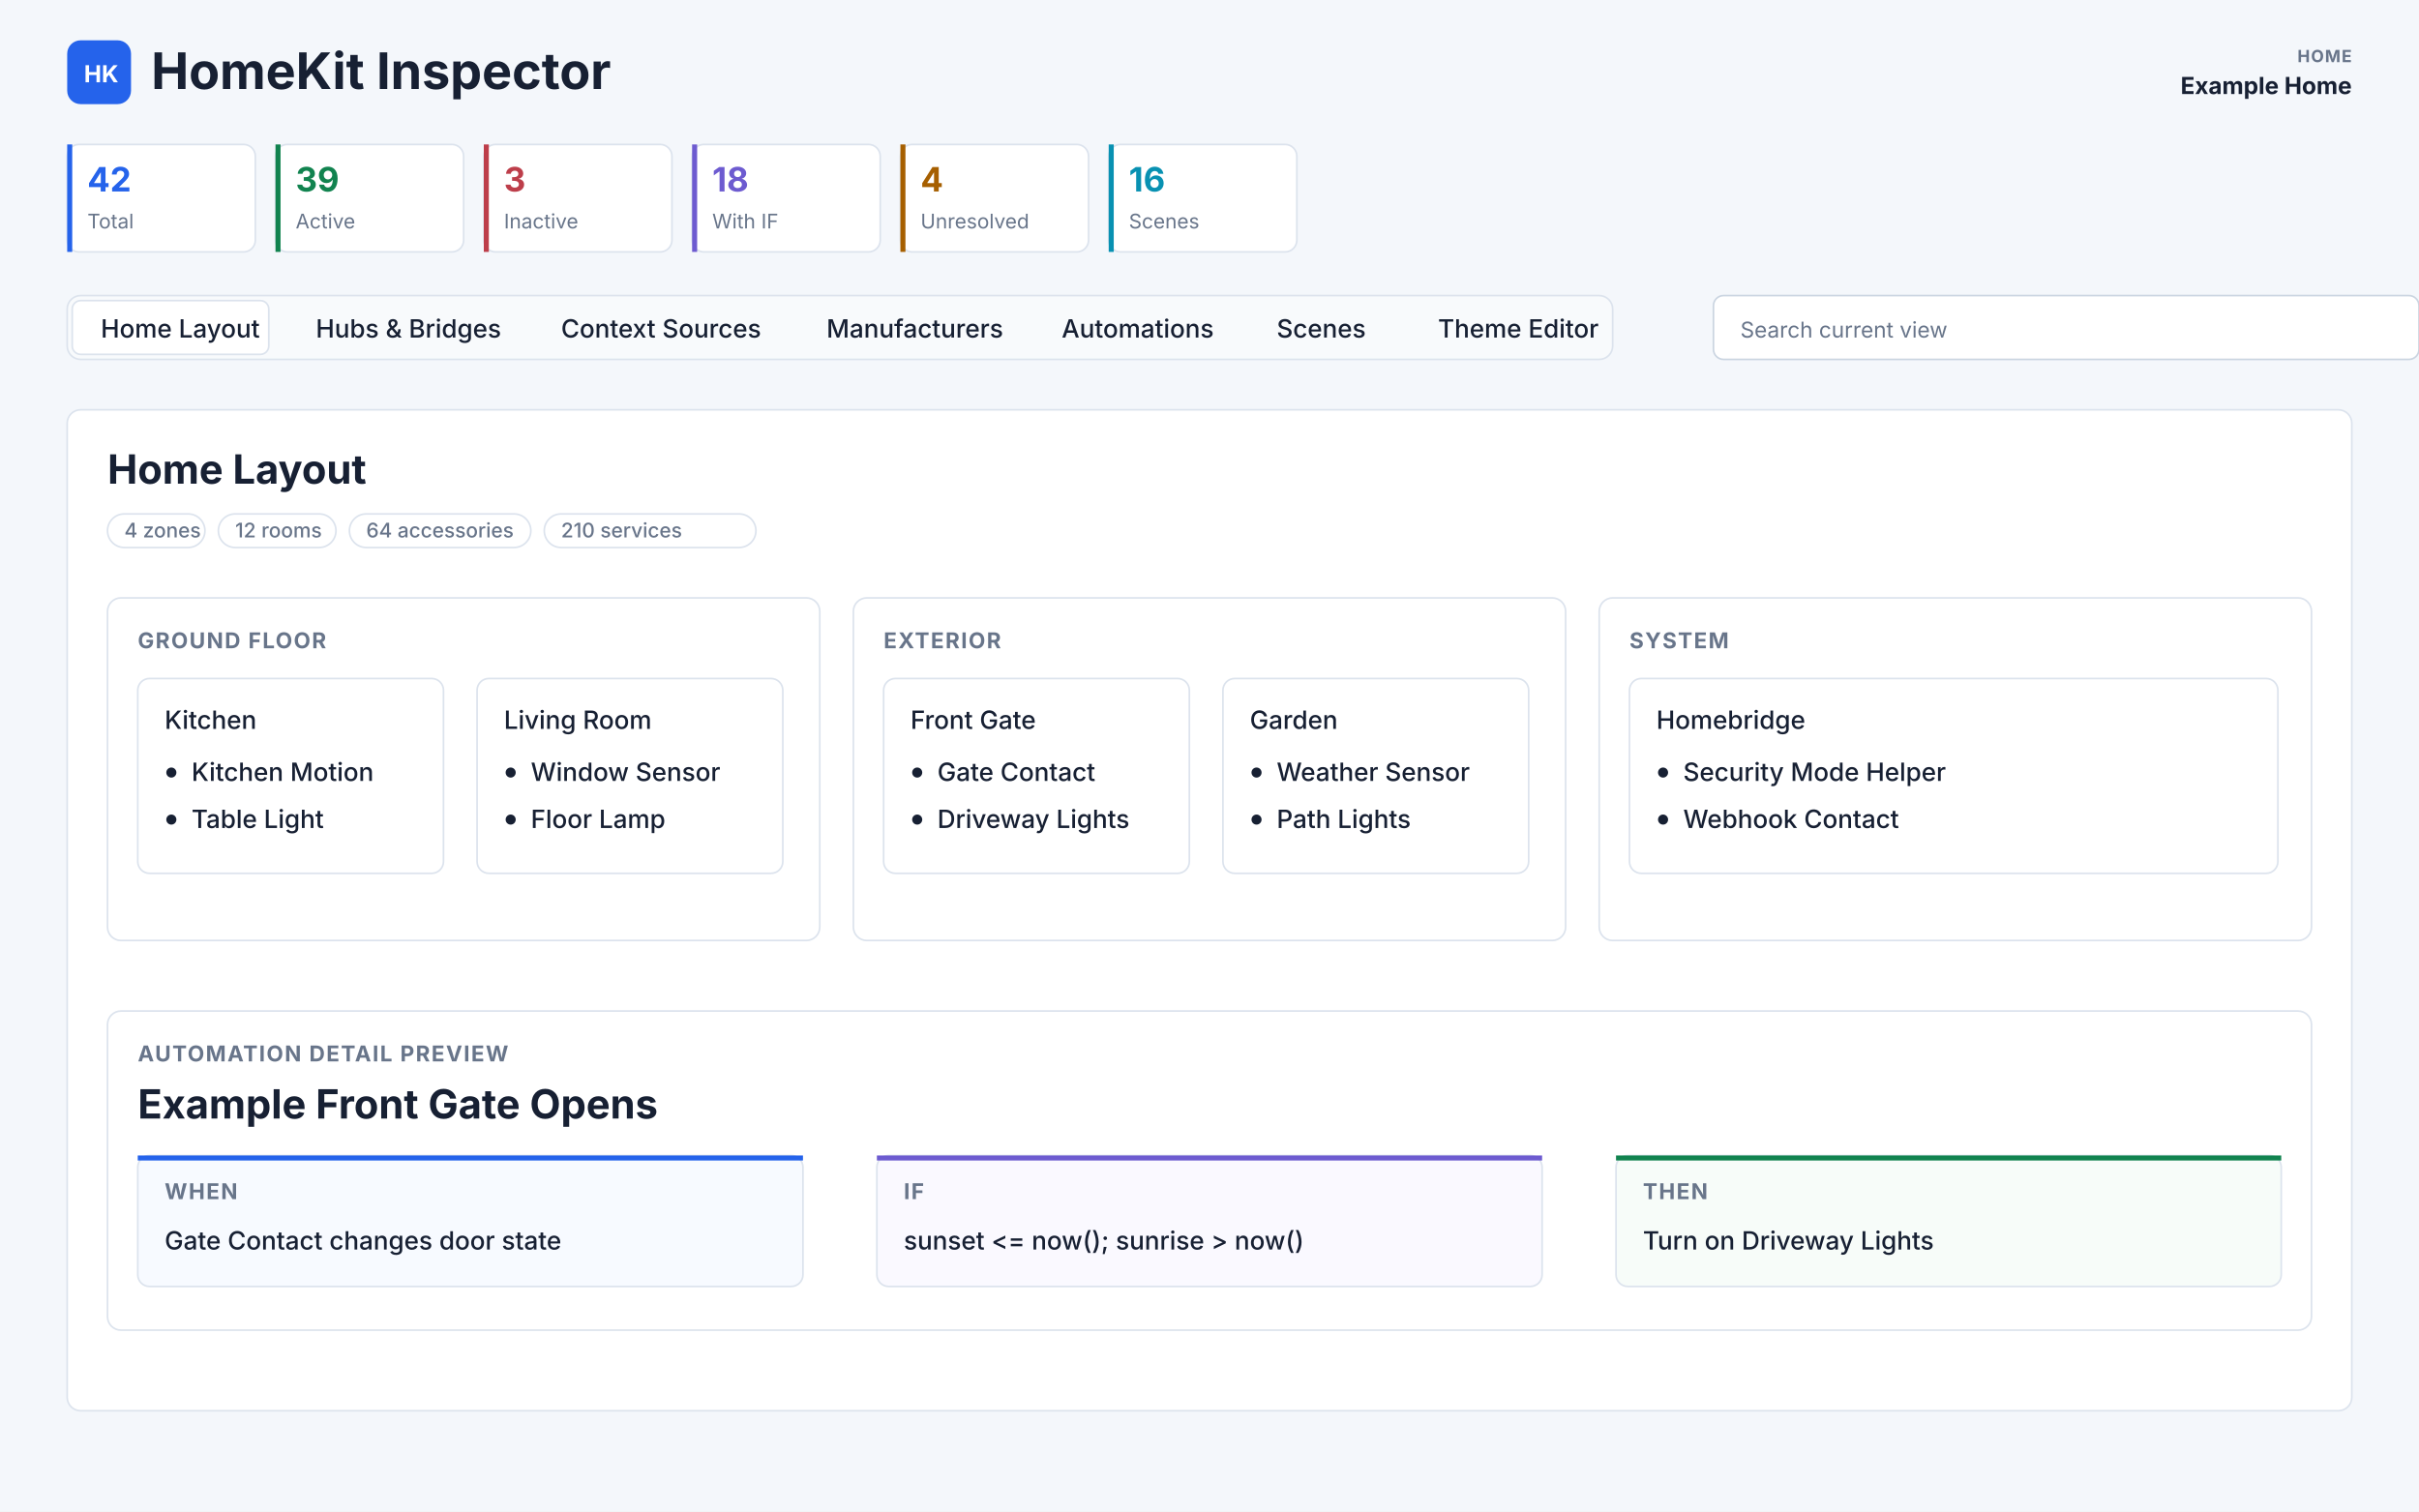
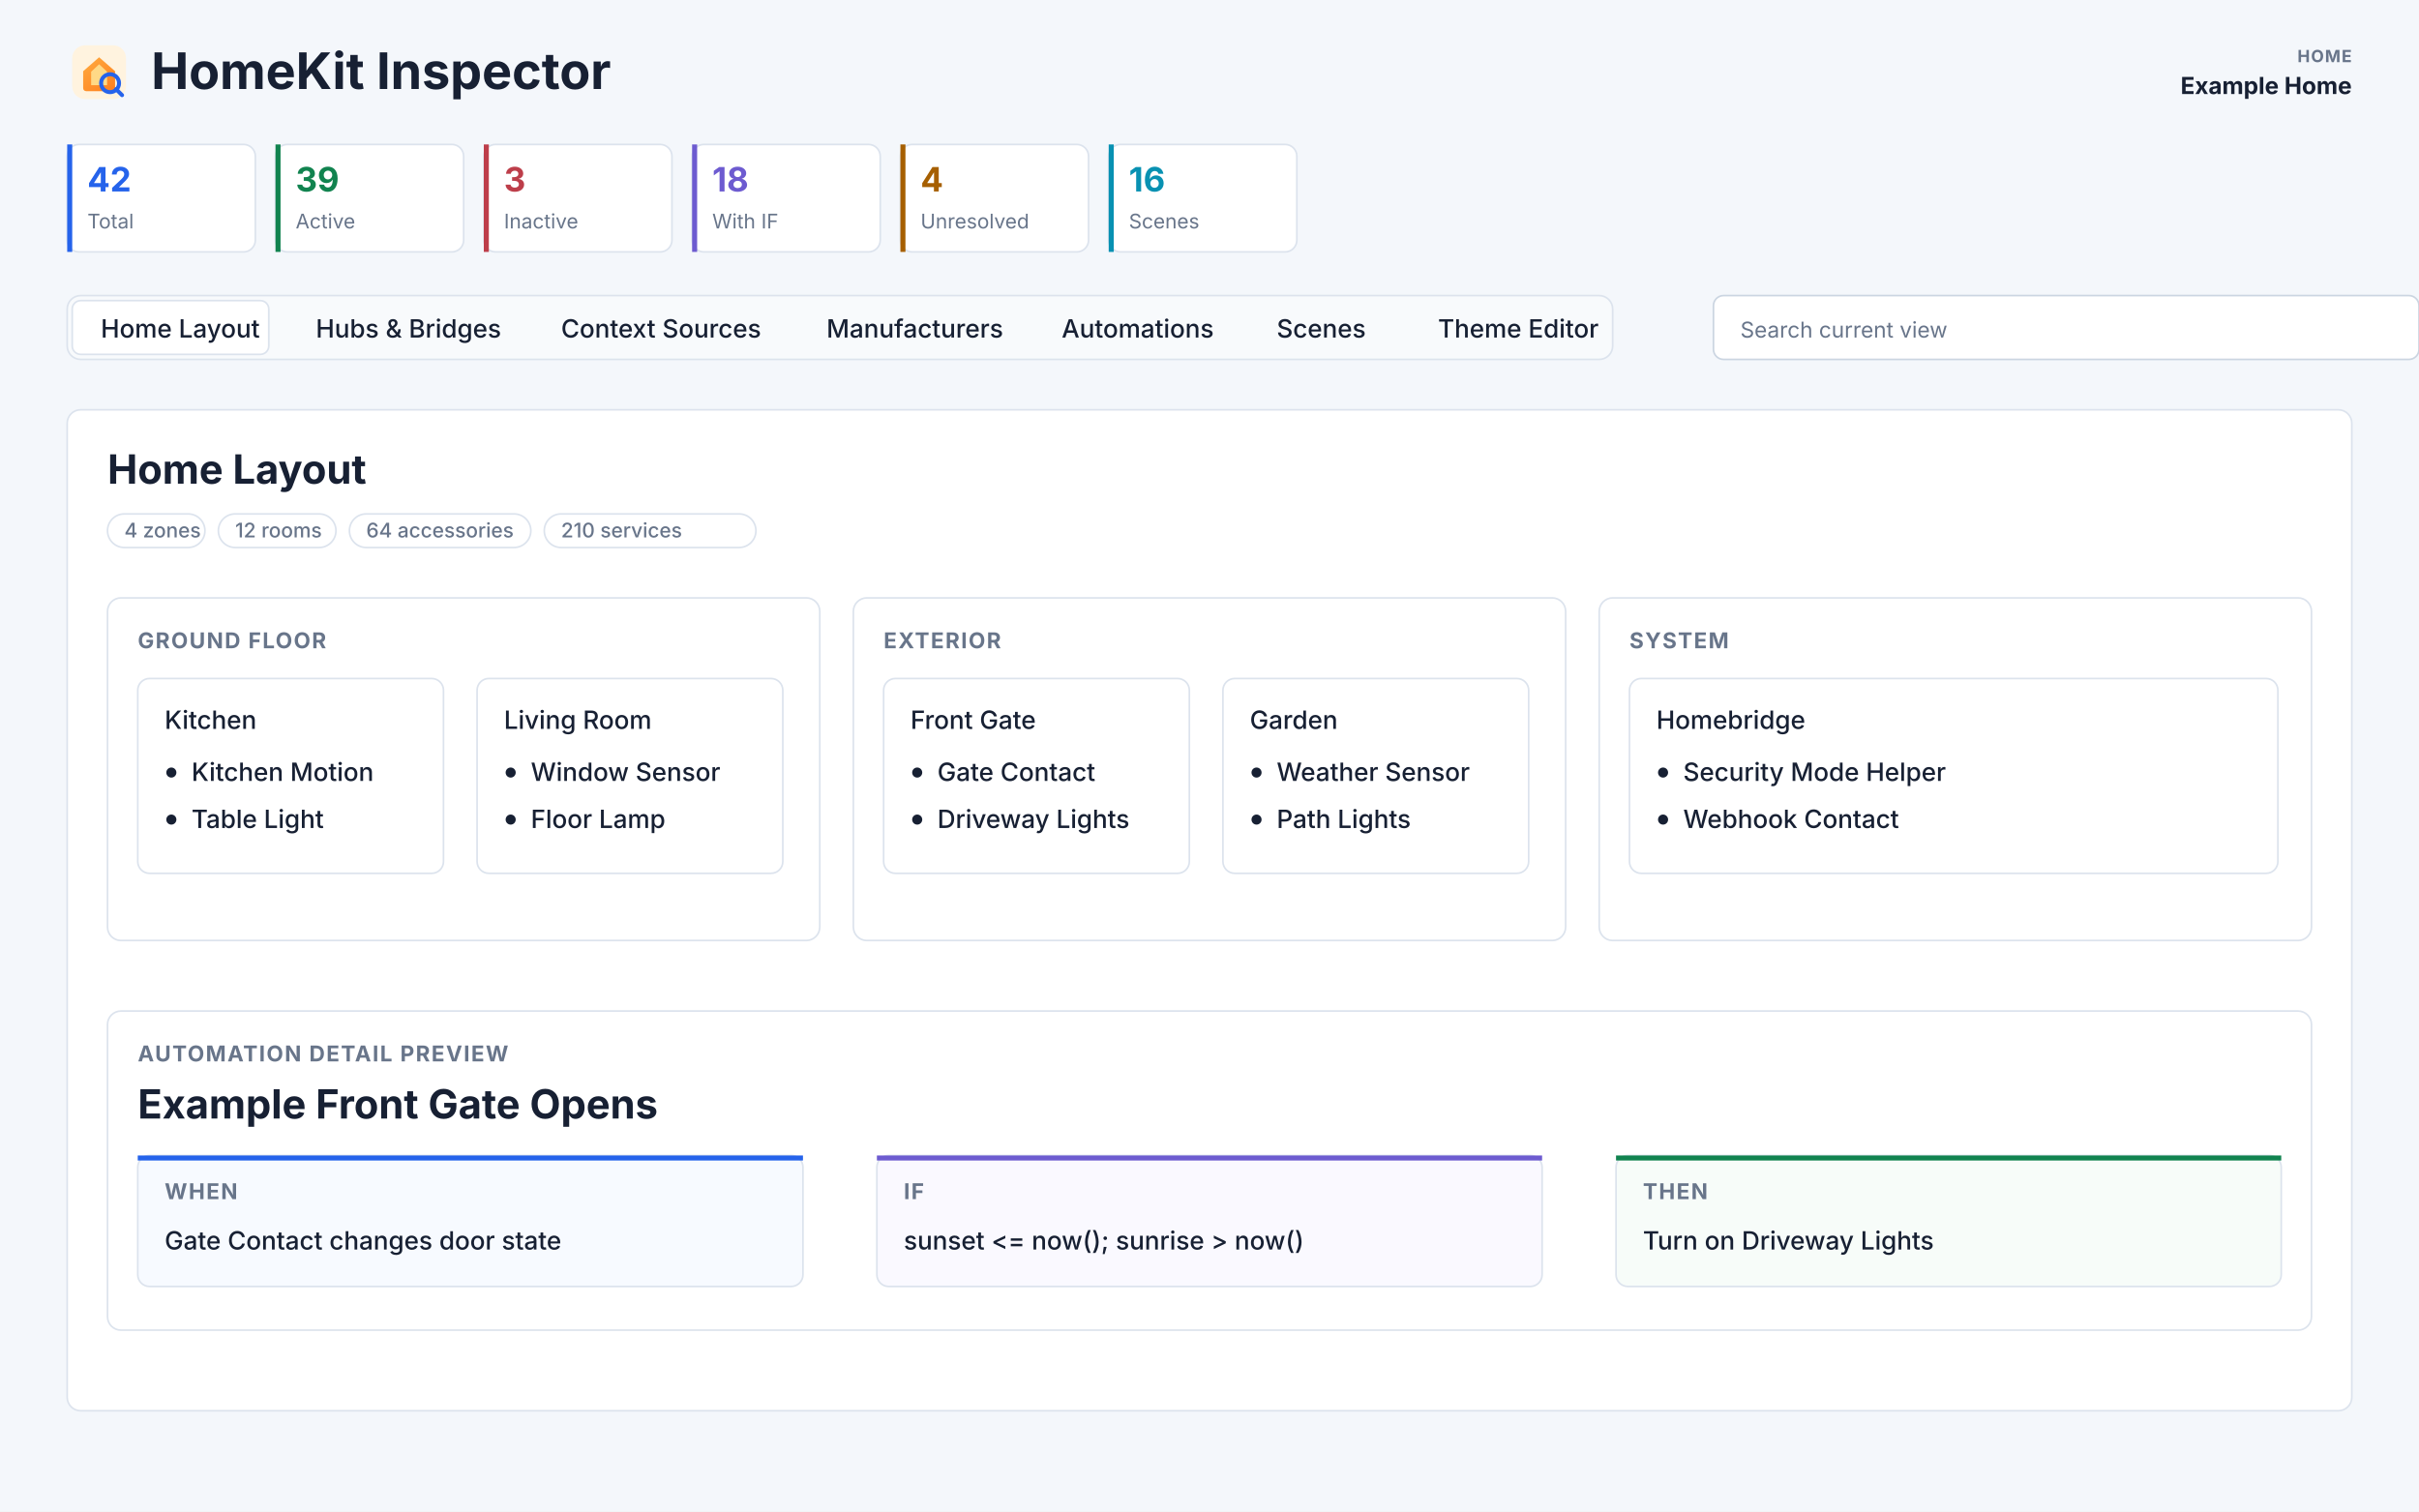
<svg xmlns="http://www.w3.org/2000/svg" width="1440" height="900" viewBox="0 0 1440 900" role="img" aria-labelledby="title desc">
  <rect width="1440" height="900" fill="#f4f7fb" />
  <style>
    .title{font:700 30px -apple-system,BlinkMacSystemFont,"Segoe UI",sans-serif;fill:#172033}
    .h2{font:700 24px -apple-system,BlinkMacSystemFont,"Segoe UI",sans-serif;fill:#172033}
    .h3{font:700 13px -apple-system,BlinkMacSystemFont,"Segoe UI",sans-serif;fill:#68758a;letter-spacing:.8px}
    .text{font:500 15px -apple-system,BlinkMacSystemFont,"Segoe UI",sans-serif;fill:#172033}
    .muted{font:400 13px -apple-system,BlinkMacSystemFont,"Segoe UI",sans-serif;fill:#68758a}
    .badge{font:500 12px -apple-system,BlinkMacSystemFont,"Segoe UI",sans-serif;fill:#68758a}
    .metricNumber{font:700 20px -apple-system,BlinkMacSystemFont,"Segoe UI",sans-serif;fill:#172033}
    .metricLabel{font:400 12px -apple-system,BlinkMacSystemFont,"Segoe UI",sans-serif;fill:#68758a}
    .homeLabel{font:700 10px -apple-system,BlinkMacSystemFont,"Segoe UI",sans-serif;fill:#68758a;letter-spacing:.6px}
    .homeName{font:650 14px -apple-system,BlinkMacSystemFont,"Segoe UI",sans-serif;fill:#172033}
  </style>
-   <rect x="40" y="24" width="38" height="38" rx="8" fill="#2563eb" />
-   <text x="50" y="49" style="font:750 14px -apple-system,BlinkMacSystemFont,'Segoe UI',sans-serif;fill:#fff">HK</text>
+   <defs>
+     <linearGradient id="inspectorHomeGradient" x1="10" y1="8" x2="50" y2="56" gradientUnits="userSpaceOnUse">
+       <stop stop-color="#ffb547" />
+       <stop offset="1" stop-color="#ff7a1a" />
+     </linearGradient>
+   </defs>
+   <g transform="translate(40 24) scale(.59375)">
+     <rect x="5" y="5" width="54" height="54" rx="13" fill="#fff3df" />
+     <path d="M16 31 32 17l16 14v17a3 3 0 0 1-3 3H19a3 3 0 0 1-3-3V31Z" fill="url(#inspectorHomeGradient)" />
+     <path d="M24 31.5 32 24l8 7.5V45H24V31.5Z" fill="#ffd986" />
+     <circle cx="43" cy="43" r="9" fill="none" stroke="#2563eb" stroke-width="4" />
+     <path d="m49 49 6 6" stroke="#2563eb" stroke-width="4" stroke-linecap="round" />
+   </g>
  <text x="90" y="53" class="title">HomeKit Inspector</text>
  <text x="1400" y="37" text-anchor="end" class="homeLabel">HOME</text>
  <text x="1400" y="56" text-anchor="end" class="homeName">Example Home</text>
  <g transform="translate(40 86)">
    <g>
      <rect width="112" height="64" rx="7" fill="#fff" stroke="#dce3ed" />
      <rect width="3" height="64" fill="#2563eb" />
      <text x="12" y="28" class="metricNumber" style="fill:#2563eb">42</text>
      <text x="12" y="50" class="metricLabel">Total</text>
    </g>
    <g transform="translate(124 0)">
      <rect width="112" height="64" rx="7" fill="#fff" stroke="#dce3ed" />
      <rect width="3" height="64" fill="#11834f" />
      <text x="12" y="28" class="metricNumber" style="fill:#11834f">39</text>
      <text x="12" y="50" class="metricLabel">Active</text>
    </g>
    <g transform="translate(248 0)">
      <rect width="112" height="64" rx="7" fill="#fff" stroke="#dce3ed" />
      <rect width="3" height="64" fill="#bd3e4a" />
      <text x="12" y="28" class="metricNumber" style="fill:#bd3e4a">3</text>
      <text x="12" y="50" class="metricLabel">Inactive</text>
    </g>
    <g transform="translate(372 0)">
      <rect width="112" height="64" rx="7" fill="#fff" stroke="#dce3ed" />
      <rect width="3" height="64" fill="#6d5bd0" />
      <text x="12" y="28" class="metricNumber" style="fill:#6d5bd0">18</text>
      <text x="12" y="50" class="metricLabel">With IF</text>
    </g>
    <g transform="translate(496 0)">
      <rect width="112" height="64" rx="7" fill="#fff" stroke="#dce3ed" />
      <rect width="3" height="64" fill="#a65f00" />
      <text x="12" y="28" class="metricNumber" style="fill:#a65f00">4</text>
      <text x="12" y="50" class="metricLabel">Unresolved</text>
    </g>
    <g transform="translate(620 0)">
      <rect width="112" height="64" rx="7" fill="#fff" stroke="#dce3ed" />
      <rect width="3" height="64" fill="#0891b2" />
      <text x="12" y="28" class="metricNumber" style="fill:#0891b2">16</text>
      <text x="12" y="50" class="metricLabel">Scenes</text>
    </g>
  </g>
  <g transform="translate(40 176)">
    <rect x="0" y="0" width="920" height="38" rx="8" fill="#f8fafc" stroke="#dce3ed" />
    <rect x="3" y="3" width="117" height="32" rx="5" fill="#fff" stroke="#dce3ed" />
    <text x="20" y="25" class="text" fill="#1749b1">Home Layout</text>
    <rect x="132" y="3" width="134" height="32" rx="5" fill="transparent" />
    <text x="148" y="25" class="text">Hubs &amp; Bridges</text>
    <rect x="278" y="3" width="146" height="32" rx="5" fill="transparent" />
    <text x="294" y="25" class="text">Context Sources</text>
    <rect x="436" y="3" width="128" height="32" rx="5" fill="transparent" />
    <text x="452" y="25" class="text">Manufacturers</text>
    <rect x="576" y="3" width="116" height="32" rx="5" fill="transparent" />
    <text x="592" y="25" class="text">Automations</text>
    <rect x="704" y="3" width="84" height="32" rx="5" fill="transparent" />
    <text x="720" y="25" class="text">Scenes</text>
    <rect x="800" y="3" width="117" height="32" rx="5" fill="transparent" />
    <text x="816" y="25" class="text">Theme Editor</text>
    <rect x="980" y="0" width="420" height="38" rx="6" fill="#fff" stroke="#cbd5e1" />
    <text x="996" y="25" class="muted">Search current view</text>
  </g>
  <rect x="40" y="244" width="1360" height="596" rx="8" fill="#fff" stroke="#dce3ed" />
  <text x="64" y="288" class="h2">Home Layout</text>
  <g transform="translate(64 306)">
    <rect width="58" height="20" rx="10" fill="#fff" stroke="#dce3ed" />
    <text x="10" y="14" class="badge">4 zones</text>
    <rect x="66" width="70" height="20" rx="10" fill="#fff" stroke="#dce3ed" />
    <text x="76" y="14" class="badge">12 rooms</text>
    <rect x="144" width="108" height="20" rx="10" fill="#fff" stroke="#dce3ed" />
    <text x="154" y="14" class="badge">64 accessories</text>
    <rect x="260" width="126" height="20" rx="10" fill="#fff" stroke="#dce3ed" />
    <text x="270" y="14" class="badge">210 services</text>
  </g>
  <g transform="translate(64 356)">
    <rect width="424" height="204" rx="8" fill="#fff" stroke="#dce3ed" />
    <text x="18" y="30" class="h3">GROUND FLOOR</text>
    <rect x="18" y="48" width="182" height="116" rx="7" fill="#fff" stroke="#dce3ed" />
    <text x="34" y="78" class="text">Kitchen</text>
    <circle cx="38" cy="104" r="3" fill="#172033" />
    <text x="50" y="109" class="text">Kitchen Motion</text>
    <circle cx="38" cy="132" r="3" fill="#172033" />
    <text x="50" y="137" class="text">Table Light</text>
    <rect x="220" y="48" width="182" height="116" rx="7" fill="#fff" stroke="#dce3ed" />
    <text x="236" y="78" class="text">Living Room</text>
    <circle cx="240" cy="104" r="3" fill="#172033" />
    <text x="252" y="109" class="text">Window Sensor</text>
    <circle cx="240" cy="132" r="3" fill="#172033" />
    <text x="252" y="137" class="text">Floor Lamp</text>
  </g>
  <g transform="translate(508 356)">
    <rect width="424" height="204" rx="8" fill="#fff" stroke="#dce3ed" />
    <text x="18" y="30" class="h3">EXTERIOR</text>
    <rect x="18" y="48" width="182" height="116" rx="7" fill="#fff" stroke="#dce3ed" />
    <text x="34" y="78" class="text">Front Gate</text>
    <circle cx="38" cy="104" r="3" fill="#172033" />
    <text x="50" y="109" class="text">Gate Contact</text>
    <circle cx="38" cy="132" r="3" fill="#172033" />
    <text x="50" y="137" class="text">Driveway Lights</text>
    <rect x="220" y="48" width="182" height="116" rx="7" fill="#fff" stroke="#dce3ed" />
    <text x="236" y="78" class="text">Garden</text>
    <circle cx="240" cy="104" r="3" fill="#172033" />
    <text x="252" y="109" class="text">Weather Sensor</text>
    <circle cx="240" cy="132" r="3" fill="#172033" />
    <text x="252" y="137" class="text">Path Lights</text>
  </g>
  <g transform="translate(952 356)">
    <rect width="424" height="204" rx="8" fill="#fff" stroke="#dce3ed" />
    <text x="18" y="30" class="h3">SYSTEM</text>
    <rect x="18" y="48" width="386" height="116" rx="7" fill="#fff" stroke="#dce3ed" />
    <text x="34" y="78" class="text">Homebridge</text>
    <circle cx="38" cy="104" r="3" fill="#172033" />
    <text x="50" y="109" class="text">Security Mode Helper</text>
    <circle cx="38" cy="132" r="3" fill="#172033" />
    <text x="50" y="137" class="text">Webhook Contact</text>
  </g>
  <g transform="translate(64 602)">
    <rect width="1312" height="190" rx="8" fill="#fff" stroke="#dce3ed" />
    <text x="18" y="30" class="h3">AUTOMATION DETAIL PREVIEW</text>
    <text x="18" y="64" class="h2">Example Front Gate Opens</text>
    <rect x="18" y="86" width="396" height="78" rx="7" fill="#f7faff" stroke="#dce3ed" />
    <rect x="18" y="86" width="396" height="3" fill="#2563eb" />
    <text x="34" y="112" class="h3">WHEN</text>
    <text x="34" y="142" class="text">Gate Contact changes door state</text>
    <rect x="458" y="86" width="396" height="78" rx="7" fill="#faf9ff" stroke="#dce3ed" />
    <rect x="458" y="86" width="396" height="3" fill="#6d5bd0" />
    <text x="474" y="112" class="h3">IF</text>
    <text x="474" y="142" class="text">sunset &lt;= now(); sunrise &gt; now()</text>
    <rect x="898" y="86" width="396" height="78" rx="7" fill="#f7fcf9" stroke="#dce3ed" />
    <rect x="898" y="86" width="396" height="3" fill="#11834f" />
    <text x="914" y="112" class="h3">THEN</text>
    <text x="914" y="142" class="text">Turn on Driveway Lights</text>
  </g>
</svg>
